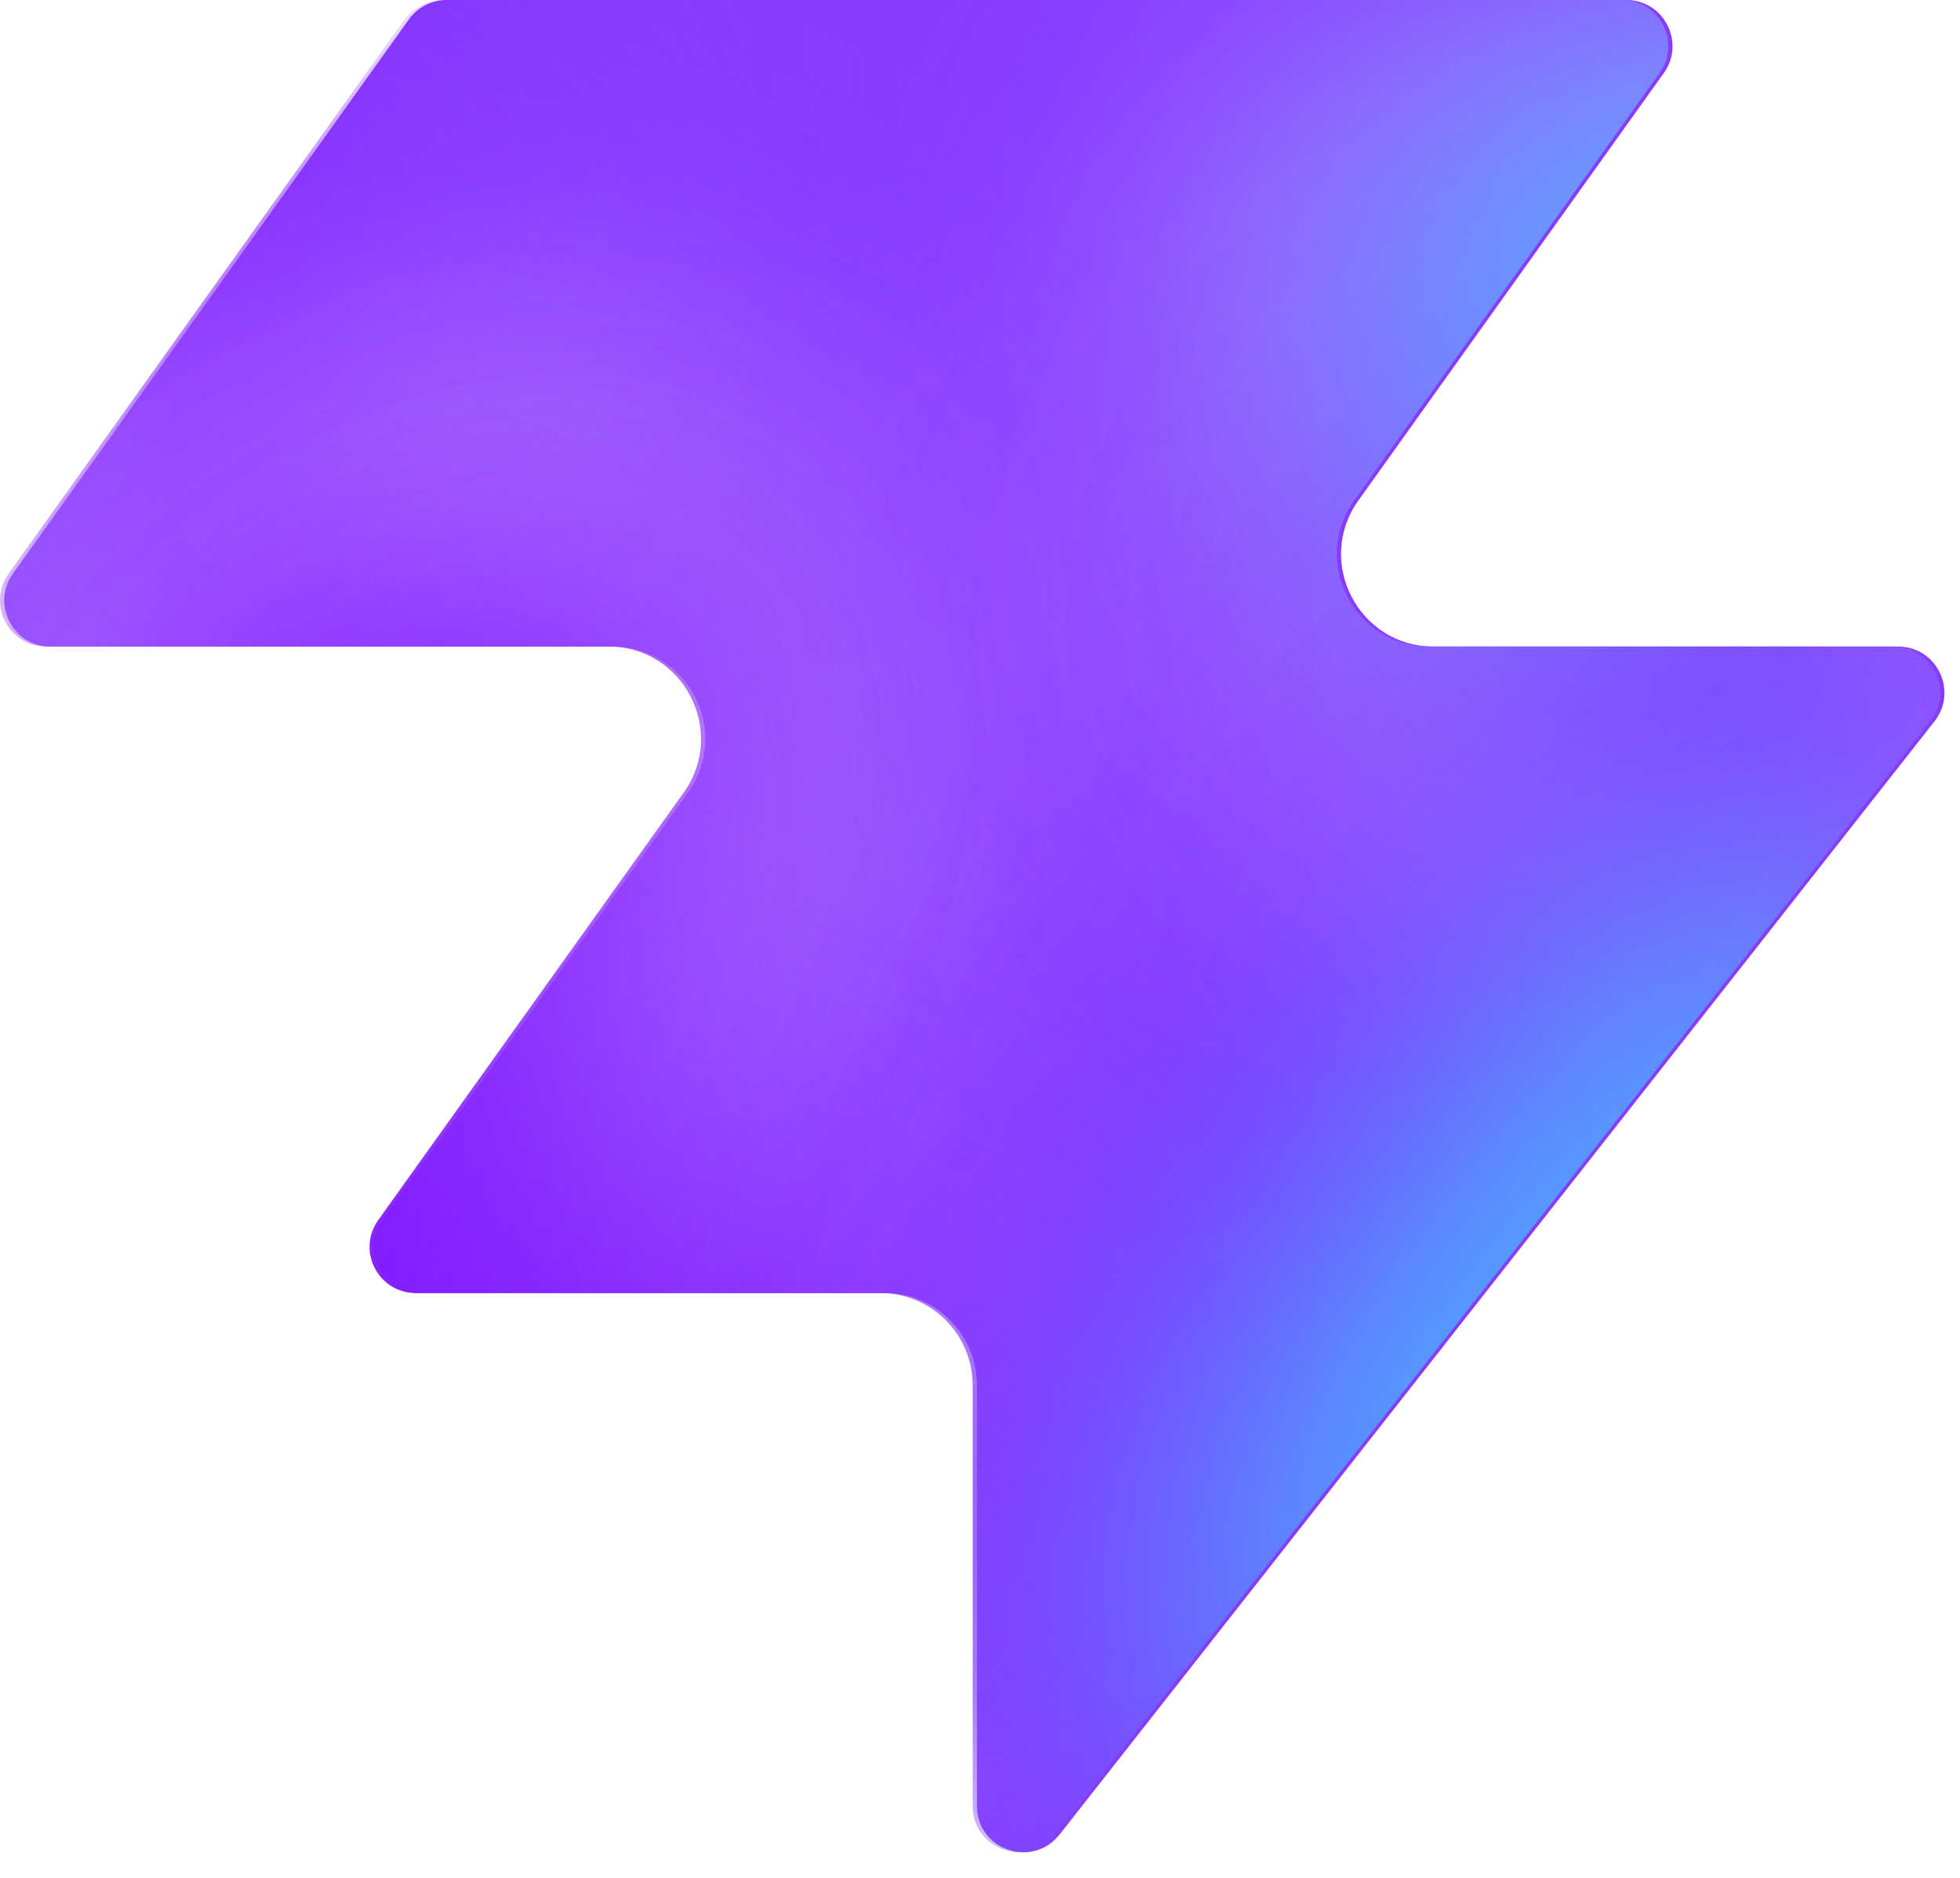
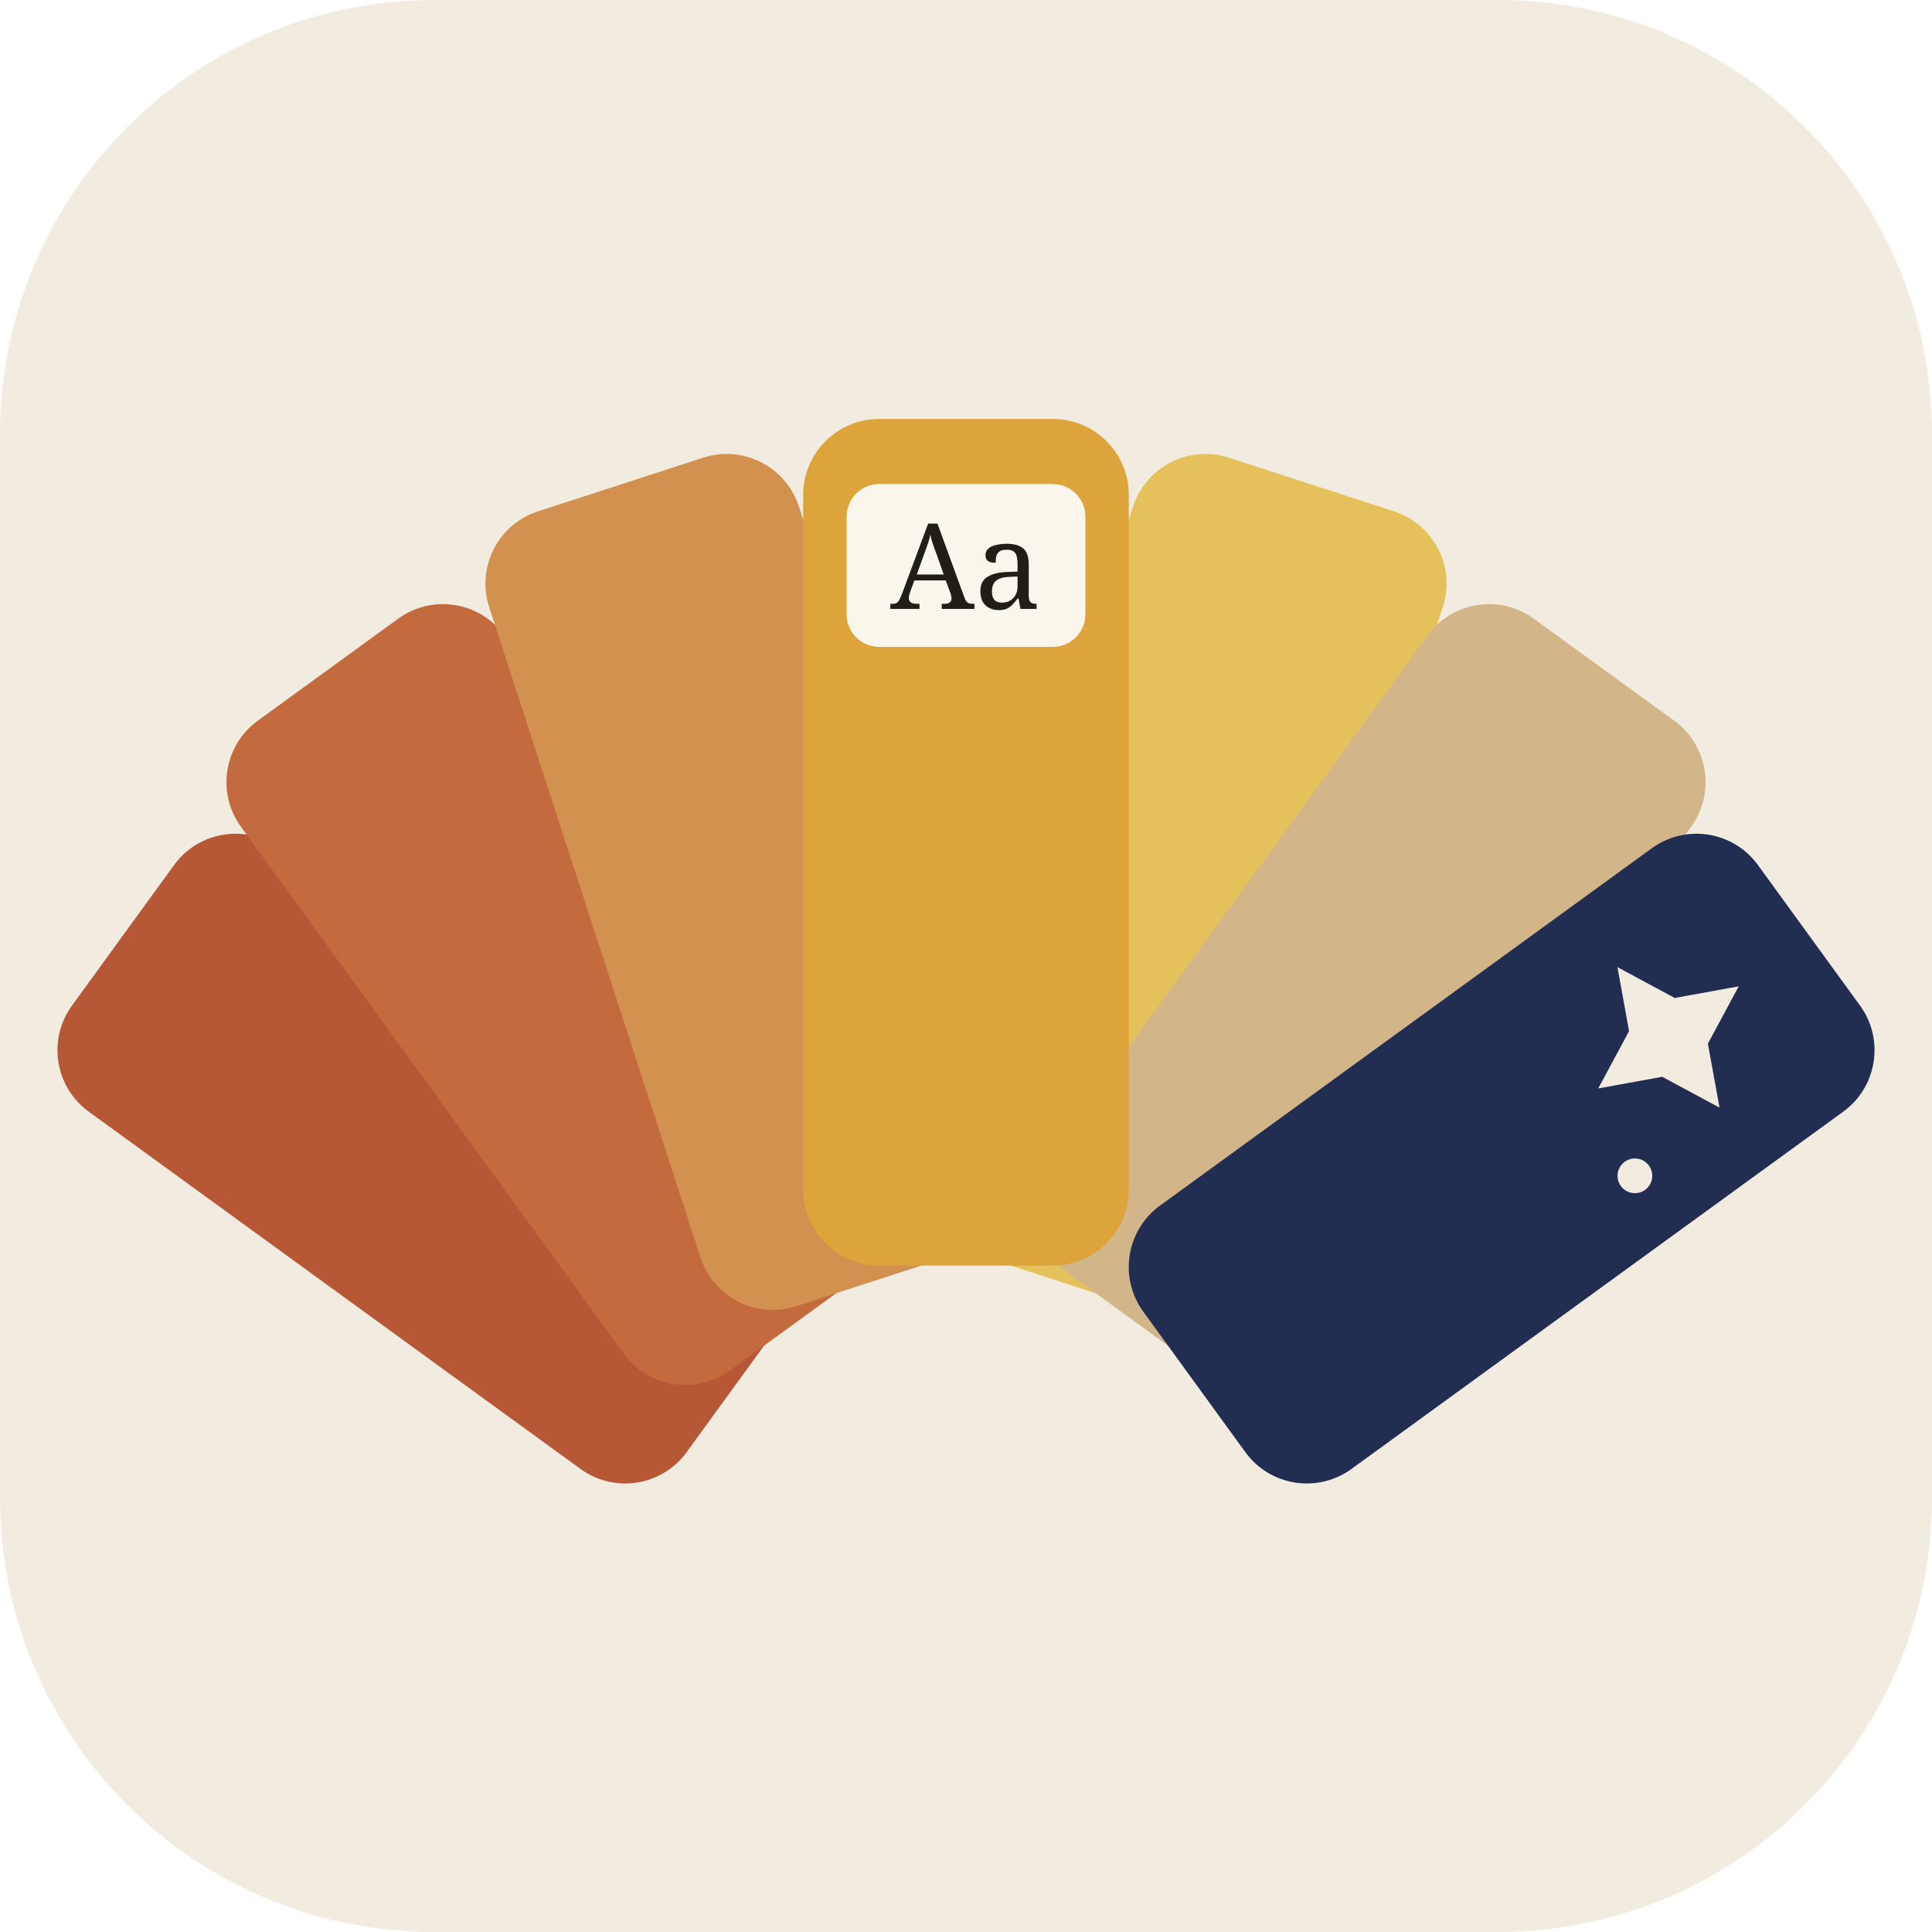
- <svg xmlns="http://www.w3.org/2000/svg" width="48" height="46" fill="none" viewBox="0 0 48 46">
-   <path fill="#863bff" d="M25.946 44.938c-.664.845-2.021.375-2.021-.698V33.937a2.26 2.26 0 0 0-2.262-2.262H10.287c-.92 0-1.456-1.04-.92-1.788l7.48-10.471c1.07-1.497 0-3.578-1.842-3.578H1.237c-.92 0-1.456-1.04-.92-1.788L10.013.474c.214-.297.556-.474.92-.474h28.894c.92 0 1.456 1.04.92 1.788l-7.48 10.471c-1.07 1.498 0 3.579 1.842 3.579h11.377c.943 0 1.473 1.088.89 1.83L25.947 44.94z" style="fill:#863bff;fill:color(display-p3 .525 .23 1);fill-opacity:1" />
-   <mask id="a" width="48" height="46" x="0" y="0" maskUnits="userSpaceOnUse" style="mask-type:alpha">
-     <path fill="#000" d="M25.842 44.938c-.664.844-2.021.375-2.021-.698V33.937a2.26 2.26 0 0 0-2.262-2.262H10.183c-.92 0-1.456-1.04-.92-1.788l7.48-10.471c1.07-1.498 0-3.579-1.842-3.579H1.133c-.92 0-1.456-1.04-.92-1.787L9.91.473c.214-.297.556-.474.92-.474h28.894c.92 0 1.456 1.04.92 1.788l-7.48 10.471c-1.07 1.498 0 3.578 1.842 3.578h11.377c.943 0 1.473 1.088.89 1.832L25.843 44.94z" style="fill:#000;fill-opacity:1" />
-   </mask>
-   <g mask="url(#a)">
-     <g filter="url(#b)">
-       <ellipse cx="5.508" cy="14.704" fill="#ede6ff" rx="5.508" ry="14.704" style="fill:#ede6ff;fill:color(display-p3 .927 .903 1);fill-opacity:1" transform="matrix(.00324 1 1 -.00324 -4.47 31.516)" />
+ <svg xmlns="http://www.w3.org/2000/svg" viewBox="111.0 83.4 178.0 178.0" width="64" height="64">
+   <rect x="111.0" y="83.4" width="178.0" height="178.0" rx="40" fill="#F2EBE0" />
+   <g transform="translate(200 226)">
+     <g transform="rotate(-54)">
+       <rect x="-15" y="-96" width="30" height="70" rx="7" fill="#B65735" />
    </g>
-     <g filter="url(#c)">
-       <ellipse cx="10.399" cy="29.851" fill="#ede6ff" rx="10.399" ry="29.851" style="fill:#ede6ff;fill:color(display-p3 .927 .903 1);fill-opacity:1" transform="matrix(.00324 1 1 -.00324 -39.328 7.883)" />
+     <g transform="rotate(-36)">
+       <rect x="-15" y="-100" width="30" height="74" rx="7" fill="#C36B3E" />
    </g>
-     <g filter="url(#d)">
-       <ellipse cx="5.508" cy="30.487" fill="#7e14ff" rx="5.508" ry="30.487" style="fill:#7e14ff;fill:color(display-p3 .492 .077 1);fill-opacity:1" transform="rotate(89.814 -25.913 -14.639)scale(1 -1)" />
+     <g transform="rotate(-18)">
+       <rect x="-15" y="-103" width="30" height="77" rx="7" fill="#D2914F" />
    </g>
-     <g filter="url(#e)">
-       <ellipse cx="5.508" cy="30.599" fill="#7e14ff" rx="5.508" ry="30.599" style="fill:#7e14ff;fill:color(display-p3 .492 .077 1);fill-opacity:1" transform="rotate(89.814 -32.644 -3.334)scale(1 -1)" />
+     <g transform="rotate(18)">
+       <rect x="-15" y="-103" width="30" height="77" rx="7" fill="#E4C15A" />
    </g>
-     <g filter="url(#f)">
-       <ellipse cx="5.508" cy="30.599" fill="#7e14ff" rx="5.508" ry="30.599" style="fill:#7e14ff;fill:color(display-p3 .492 .077 1);fill-opacity:1" transform="matrix(.00324 1 1 -.00324 -34.34 30.47)" />
+     <g transform="rotate(36)">
+       <rect x="-15" y="-100" width="30" height="74" rx="7" fill="#D2B68A" />
    </g>
-     <g filter="url(#g)">
-       <ellipse cx="14.072" cy="22.078" fill="#ede6ff" rx="14.072" ry="22.078" style="fill:#ede6ff;fill:color(display-p3 .927 .903 1);fill-opacity:1" transform="rotate(93.35 24.506 48.493)scale(-1 1)" />
+     <g transform="rotate(54)">
+       <rect x="-15" y="-96" width="30" height="70" rx="7" fill="#222D52" />
+       <path d="M0 -88 l2.6 5.4 5.4 2.6 -5.4 2.6 -2.6 5.4 -2.6 -5.4 -5.4 -2.6 5.4 -2.6 Z" fill="#F2EBE0" />
+       <circle cx="8.5" cy="-70" r="1.6" fill="#F2EBE0" />
    </g>
-     <g filter="url(#h)">
-       <ellipse cx="3.47" cy="21.501" fill="#7e14ff" rx="3.47" ry="21.501" style="fill:#7e14ff;fill:color(display-p3 .492 .077 1);fill-opacity:1" transform="rotate(89.009 28.708 47.59)scale(-1 1)" />
-     </g>
-     <g filter="url(#i)">
-       <ellipse cx="3.47" cy="21.501" fill="#7e14ff" rx="3.47" ry="21.501" style="fill:#7e14ff;fill:color(display-p3 .492 .077 1);fill-opacity:1" transform="rotate(89.009 28.708 47.59)scale(-1 1)" />
-     </g>
-     <g filter="url(#j)">
-       <ellipse cx=".387" cy="8.972" fill="#7e14ff" rx="4.407" ry="29.108" style="fill:#7e14ff;fill:color(display-p3 .492 .077 1);fill-opacity:1" transform="rotate(39.51 .387 8.972)" />
-     </g>
-     <g filter="url(#k)">
-       <ellipse cx="47.523" cy="-6.092" fill="#7e14ff" rx="4.407" ry="29.108" style="fill:#7e14ff;fill:color(display-p3 .492 .077 1);fill-opacity:1" transform="rotate(37.892 47.523 -6.092)" />
-     </g>
-     <g filter="url(#l)">
-       <ellipse cx="41.412" cy="6.333" fill="#47bfff" rx="5.971" ry="9.665" style="fill:#47bfff;fill:color(display-p3 .28 .748 1);fill-opacity:1" transform="rotate(37.892 41.412 6.333)" />
-     </g>
-     <g filter="url(#m)">
-       <ellipse cx="-1.879" cy="38.332" fill="#7e14ff" rx="4.407" ry="29.108" style="fill:#7e14ff;fill:color(display-p3 .492 .077 1);fill-opacity:1" transform="rotate(37.892 -1.88 38.332)" />
-     </g>
-     <g filter="url(#n)">
-       <ellipse cx="-1.879" cy="38.332" fill="#7e14ff" rx="4.407" ry="29.108" style="fill:#7e14ff;fill:color(display-p3 .492 .077 1);fill-opacity:1" transform="rotate(37.892 -1.88 38.332)" />
-     </g>
-     <g filter="url(#o)">
-       <ellipse cx="35.651" cy="29.907" fill="#7e14ff" rx="4.407" ry="29.108" style="fill:#7e14ff;fill:color(display-p3 .492 .077 1);fill-opacity:1" transform="rotate(37.892 35.651 29.907)" />
-     </g>
-     <g filter="url(#p)">
-       <ellipse cx="38.418" cy="32.4" fill="#47bfff" rx="5.971" ry="15.297" style="fill:#47bfff;fill:color(display-p3 .28 .748 1);fill-opacity:1" transform="rotate(37.892 38.418 32.4)" />
+     <g>
+       <rect x="-15" y="-104" width="30" height="78" rx="7" fill="#DDA43B" />
+       <rect x="-11" y="-98" width="22" height="15" rx="3" fill="#FBF6EC" />
+       <text x="0" y="-86.5" text-anchor="middle" font-family="Fraunces, Georgia, serif" font-size="11" fill="#211E18">Aa</text>
    </g>
  </g>
-   <defs>
-     <filter id="b" width="60.045" height="41.654" x="-19.77" y="16.149" color-interpolation-filters="sRGB" filterUnits="userSpaceOnUse">
-       <feFlood flood-opacity="0" result="BackgroundImageFix" />
-       <feBlend in="SourceGraphic" in2="BackgroundImageFix" result="shape" />
-       <feGaussianBlur result="effect1_foregroundBlur_2002_17158" stdDeviation="7.659" />
-     </filter>
-     <filter id="c" width="90.34" height="51.437" x="-54.613" y="-7.533" color-interpolation-filters="sRGB" filterUnits="userSpaceOnUse">
-       <feFlood flood-opacity="0" result="BackgroundImageFix" />
-       <feBlend in="SourceGraphic" in2="BackgroundImageFix" result="shape" />
-       <feGaussianBlur result="effect1_foregroundBlur_2002_17158" stdDeviation="7.659" />
-     </filter>
-     <filter id="d" width="79.355" height="29.4" x="-49.64" y="2.03" color-interpolation-filters="sRGB" filterUnits="userSpaceOnUse">
-       <feFlood flood-opacity="0" result="BackgroundImageFix" />
-       <feBlend in="SourceGraphic" in2="BackgroundImageFix" result="shape" />
-       <feGaussianBlur result="effect1_foregroundBlur_2002_17158" stdDeviation="4.596" />
-     </filter>
-     <filter id="e" width="79.579" height="29.4" x="-45.045" y="20.029" color-interpolation-filters="sRGB" filterUnits="userSpaceOnUse">
-       <feFlood flood-opacity="0" result="BackgroundImageFix" />
-       <feBlend in="SourceGraphic" in2="BackgroundImageFix" result="shape" />
-       <feGaussianBlur result="effect1_foregroundBlur_2002_17158" stdDeviation="4.596" />
-     </filter>
-     <filter id="f" width="79.579" height="29.4" x="-43.513" y="21.178" color-interpolation-filters="sRGB" filterUnits="userSpaceOnUse">
-       <feFlood flood-opacity="0" result="BackgroundImageFix" />
-       <feBlend in="SourceGraphic" in2="BackgroundImageFix" result="shape" />
-       <feGaussianBlur result="effect1_foregroundBlur_2002_17158" stdDeviation="4.596" />
-     </filter>
-     <filter id="g" width="74.749" height="58.852" x="15.756" y="-17.901" color-interpolation-filters="sRGB" filterUnits="userSpaceOnUse">
-       <feFlood flood-opacity="0" result="BackgroundImageFix" />
-       <feBlend in="SourceGraphic" in2="BackgroundImageFix" result="shape" />
-       <feGaussianBlur result="effect1_foregroundBlur_2002_17158" stdDeviation="7.659" />
-     </filter>
-     <filter id="h" width="61.377" height="25.362" x="23.548" y="2.284" color-interpolation-filters="sRGB" filterUnits="userSpaceOnUse">
-       <feFlood flood-opacity="0" result="BackgroundImageFix" />
-       <feBlend in="SourceGraphic" in2="BackgroundImageFix" result="shape" />
-       <feGaussianBlur result="effect1_foregroundBlur_2002_17158" stdDeviation="4.596" />
-     </filter>
-     <filter id="i" width="61.377" height="25.362" x="23.548" y="2.284" color-interpolation-filters="sRGB" filterUnits="userSpaceOnUse">
-       <feFlood flood-opacity="0" result="BackgroundImageFix" />
-       <feBlend in="SourceGraphic" in2="BackgroundImageFix" result="shape" />
-       <feGaussianBlur result="effect1_foregroundBlur_2002_17158" stdDeviation="4.596" />
-     </filter>
-     <filter id="j" width="56.045" height="63.649" x="-27.636" y="-22.853" color-interpolation-filters="sRGB" filterUnits="userSpaceOnUse">
-       <feFlood flood-opacity="0" result="BackgroundImageFix" />
-       <feBlend in="SourceGraphic" in2="BackgroundImageFix" result="shape" />
-       <feGaussianBlur result="effect1_foregroundBlur_2002_17158" stdDeviation="4.596" />
-     </filter>
-     <filter id="k" width="54.814" height="64.646" x="20.116" y="-38.415" color-interpolation-filters="sRGB" filterUnits="userSpaceOnUse">
-       <feFlood flood-opacity="0" result="BackgroundImageFix" />
-       <feBlend in="SourceGraphic" in2="BackgroundImageFix" result="shape" />
-       <feGaussianBlur result="effect1_foregroundBlur_2002_17158" stdDeviation="4.596" />
-     </filter>
-     <filter id="l" width="33.541" height="35.313" x="24.641" y="-11.323" color-interpolation-filters="sRGB" filterUnits="userSpaceOnUse">
-       <feFlood flood-opacity="0" result="BackgroundImageFix" />
-       <feBlend in="SourceGraphic" in2="BackgroundImageFix" result="shape" />
-       <feGaussianBlur result="effect1_foregroundBlur_2002_17158" stdDeviation="4.596" />
-     </filter>
-     <filter id="m" width="54.814" height="64.646" x="-29.286" y="6.009" color-interpolation-filters="sRGB" filterUnits="userSpaceOnUse">
-       <feFlood flood-opacity="0" result="BackgroundImageFix" />
-       <feBlend in="SourceGraphic" in2="BackgroundImageFix" result="shape" />
-       <feGaussianBlur result="effect1_foregroundBlur_2002_17158" stdDeviation="4.596" />
-     </filter>
-     <filter id="n" width="54.814" height="64.646" x="-29.286" y="6.009" color-interpolation-filters="sRGB" filterUnits="userSpaceOnUse">
-       <feFlood flood-opacity="0" result="BackgroundImageFix" />
-       <feBlend in="SourceGraphic" in2="BackgroundImageFix" result="shape" />
-       <feGaussianBlur result="effect1_foregroundBlur_2002_17158" stdDeviation="4.596" />
-     </filter>
-     <filter id="o" width="54.814" height="64.646" x="8.244" y="-2.416" color-interpolation-filters="sRGB" filterUnits="userSpaceOnUse">
-       <feFlood flood-opacity="0" result="BackgroundImageFix" />
-       <feBlend in="SourceGraphic" in2="BackgroundImageFix" result="shape" />
-       <feGaussianBlur result="effect1_foregroundBlur_2002_17158" stdDeviation="4.596" />
-     </filter>
-     <filter id="p" width="39.409" height="43.623" x="18.713" y="10.588" color-interpolation-filters="sRGB" filterUnits="userSpaceOnUse">
-       <feFlood flood-opacity="0" result="BackgroundImageFix" />
-       <feBlend in="SourceGraphic" in2="BackgroundImageFix" result="shape" />
-       <feGaussianBlur result="effect1_foregroundBlur_2002_17158" stdDeviation="4.596" />
-     </filter>
-   </defs>
</svg>
